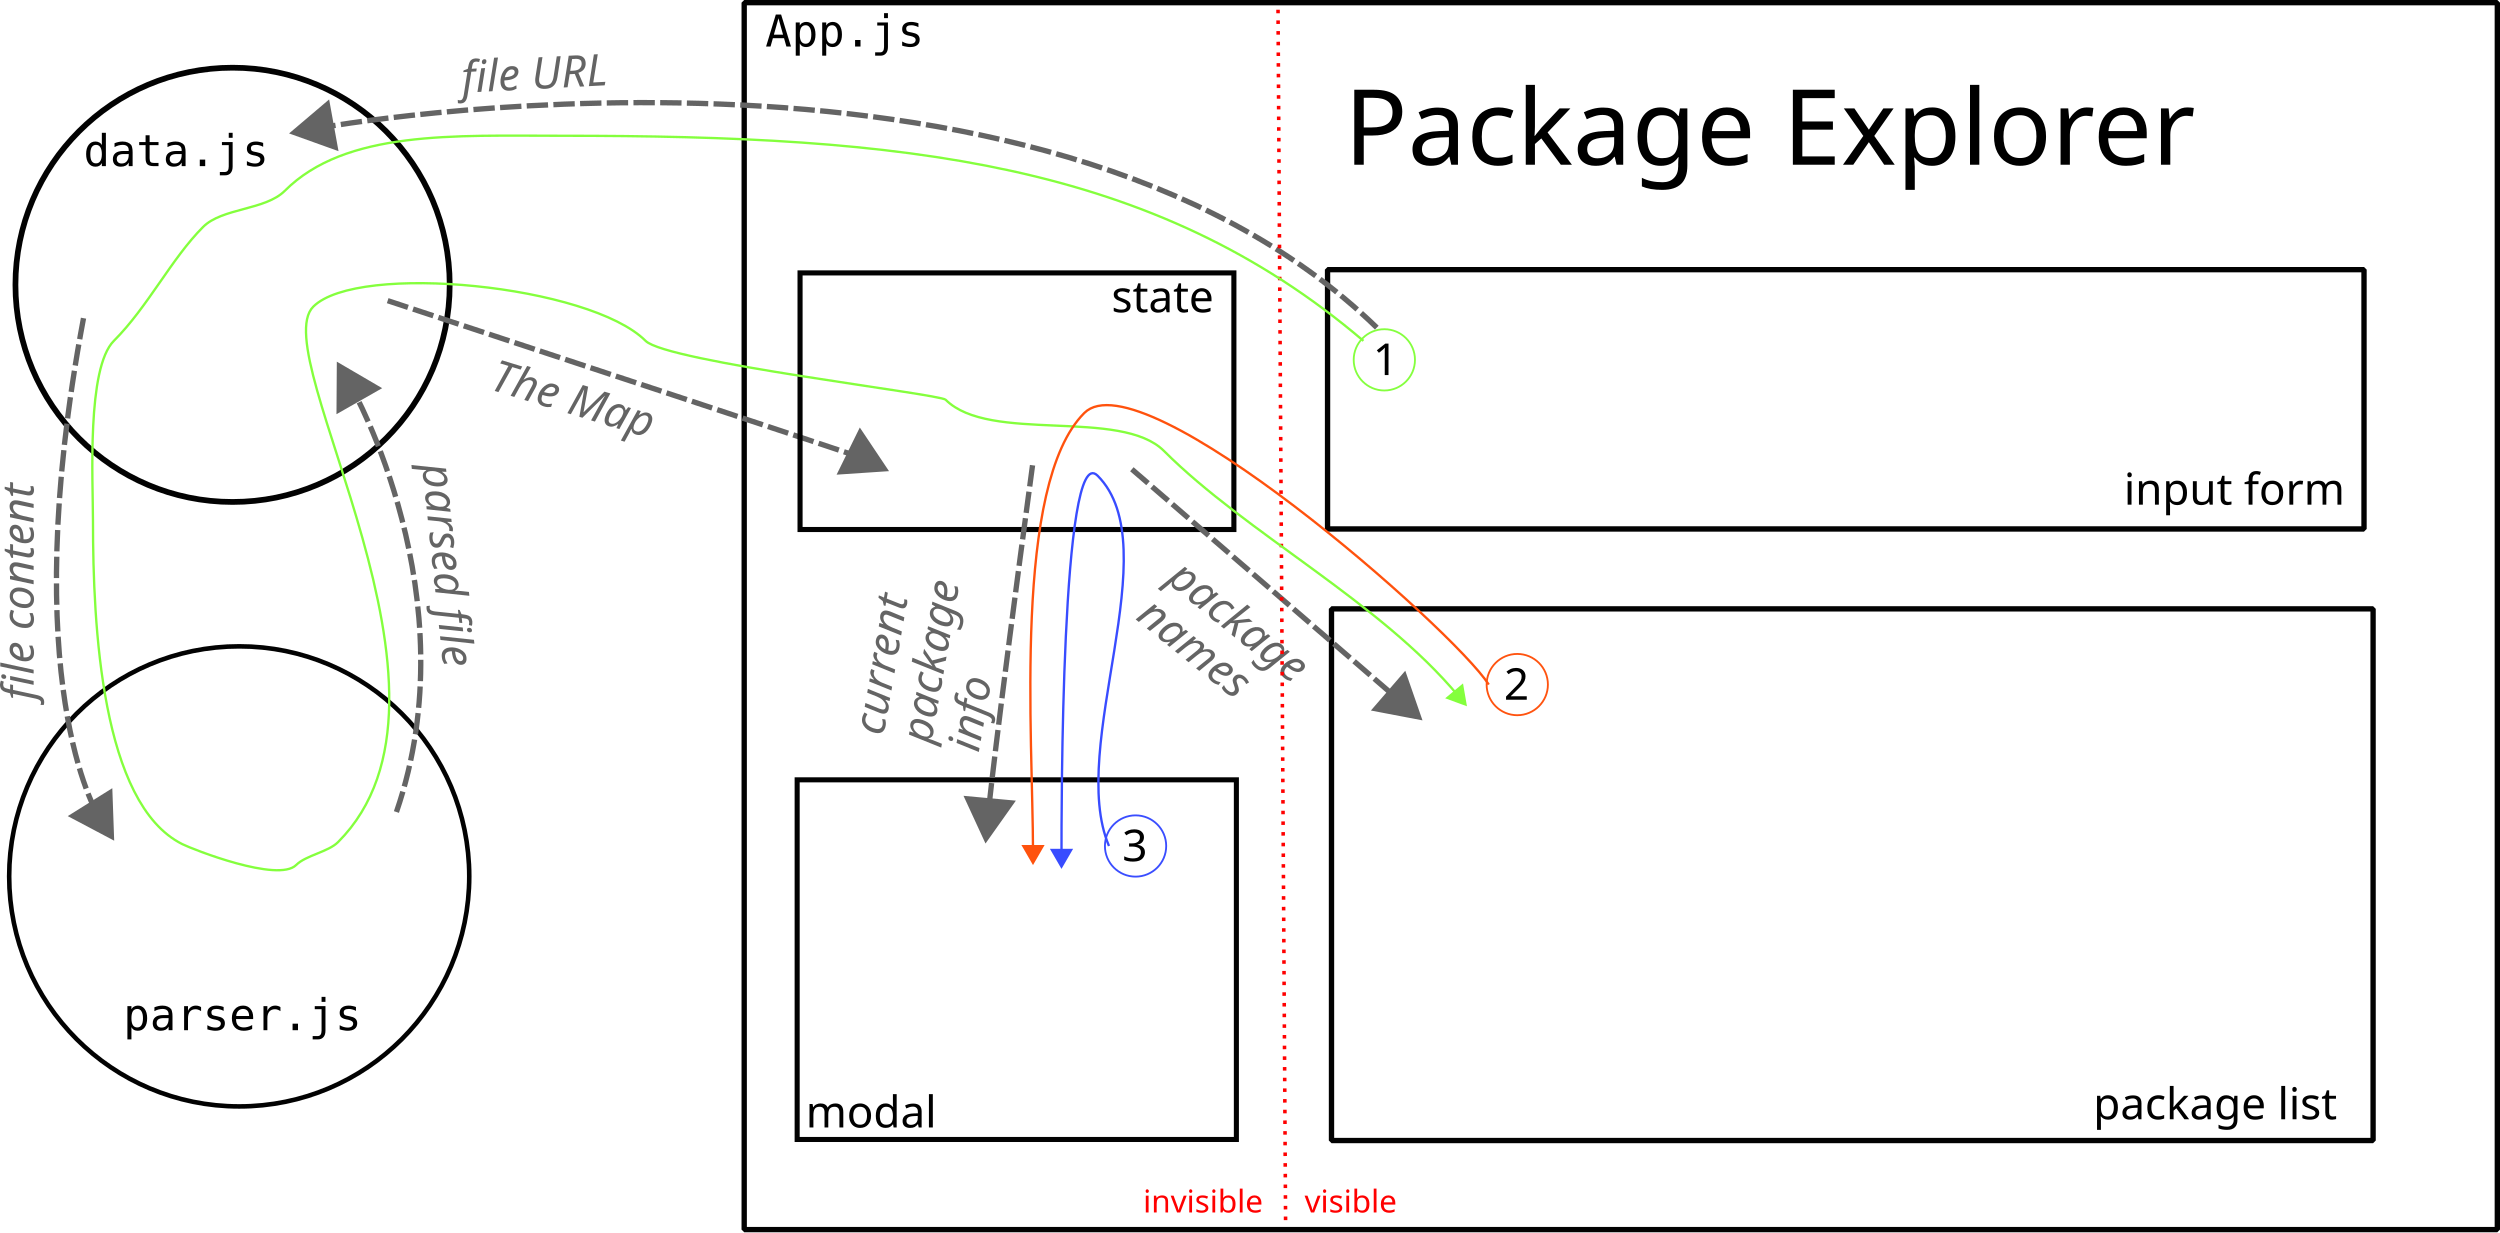
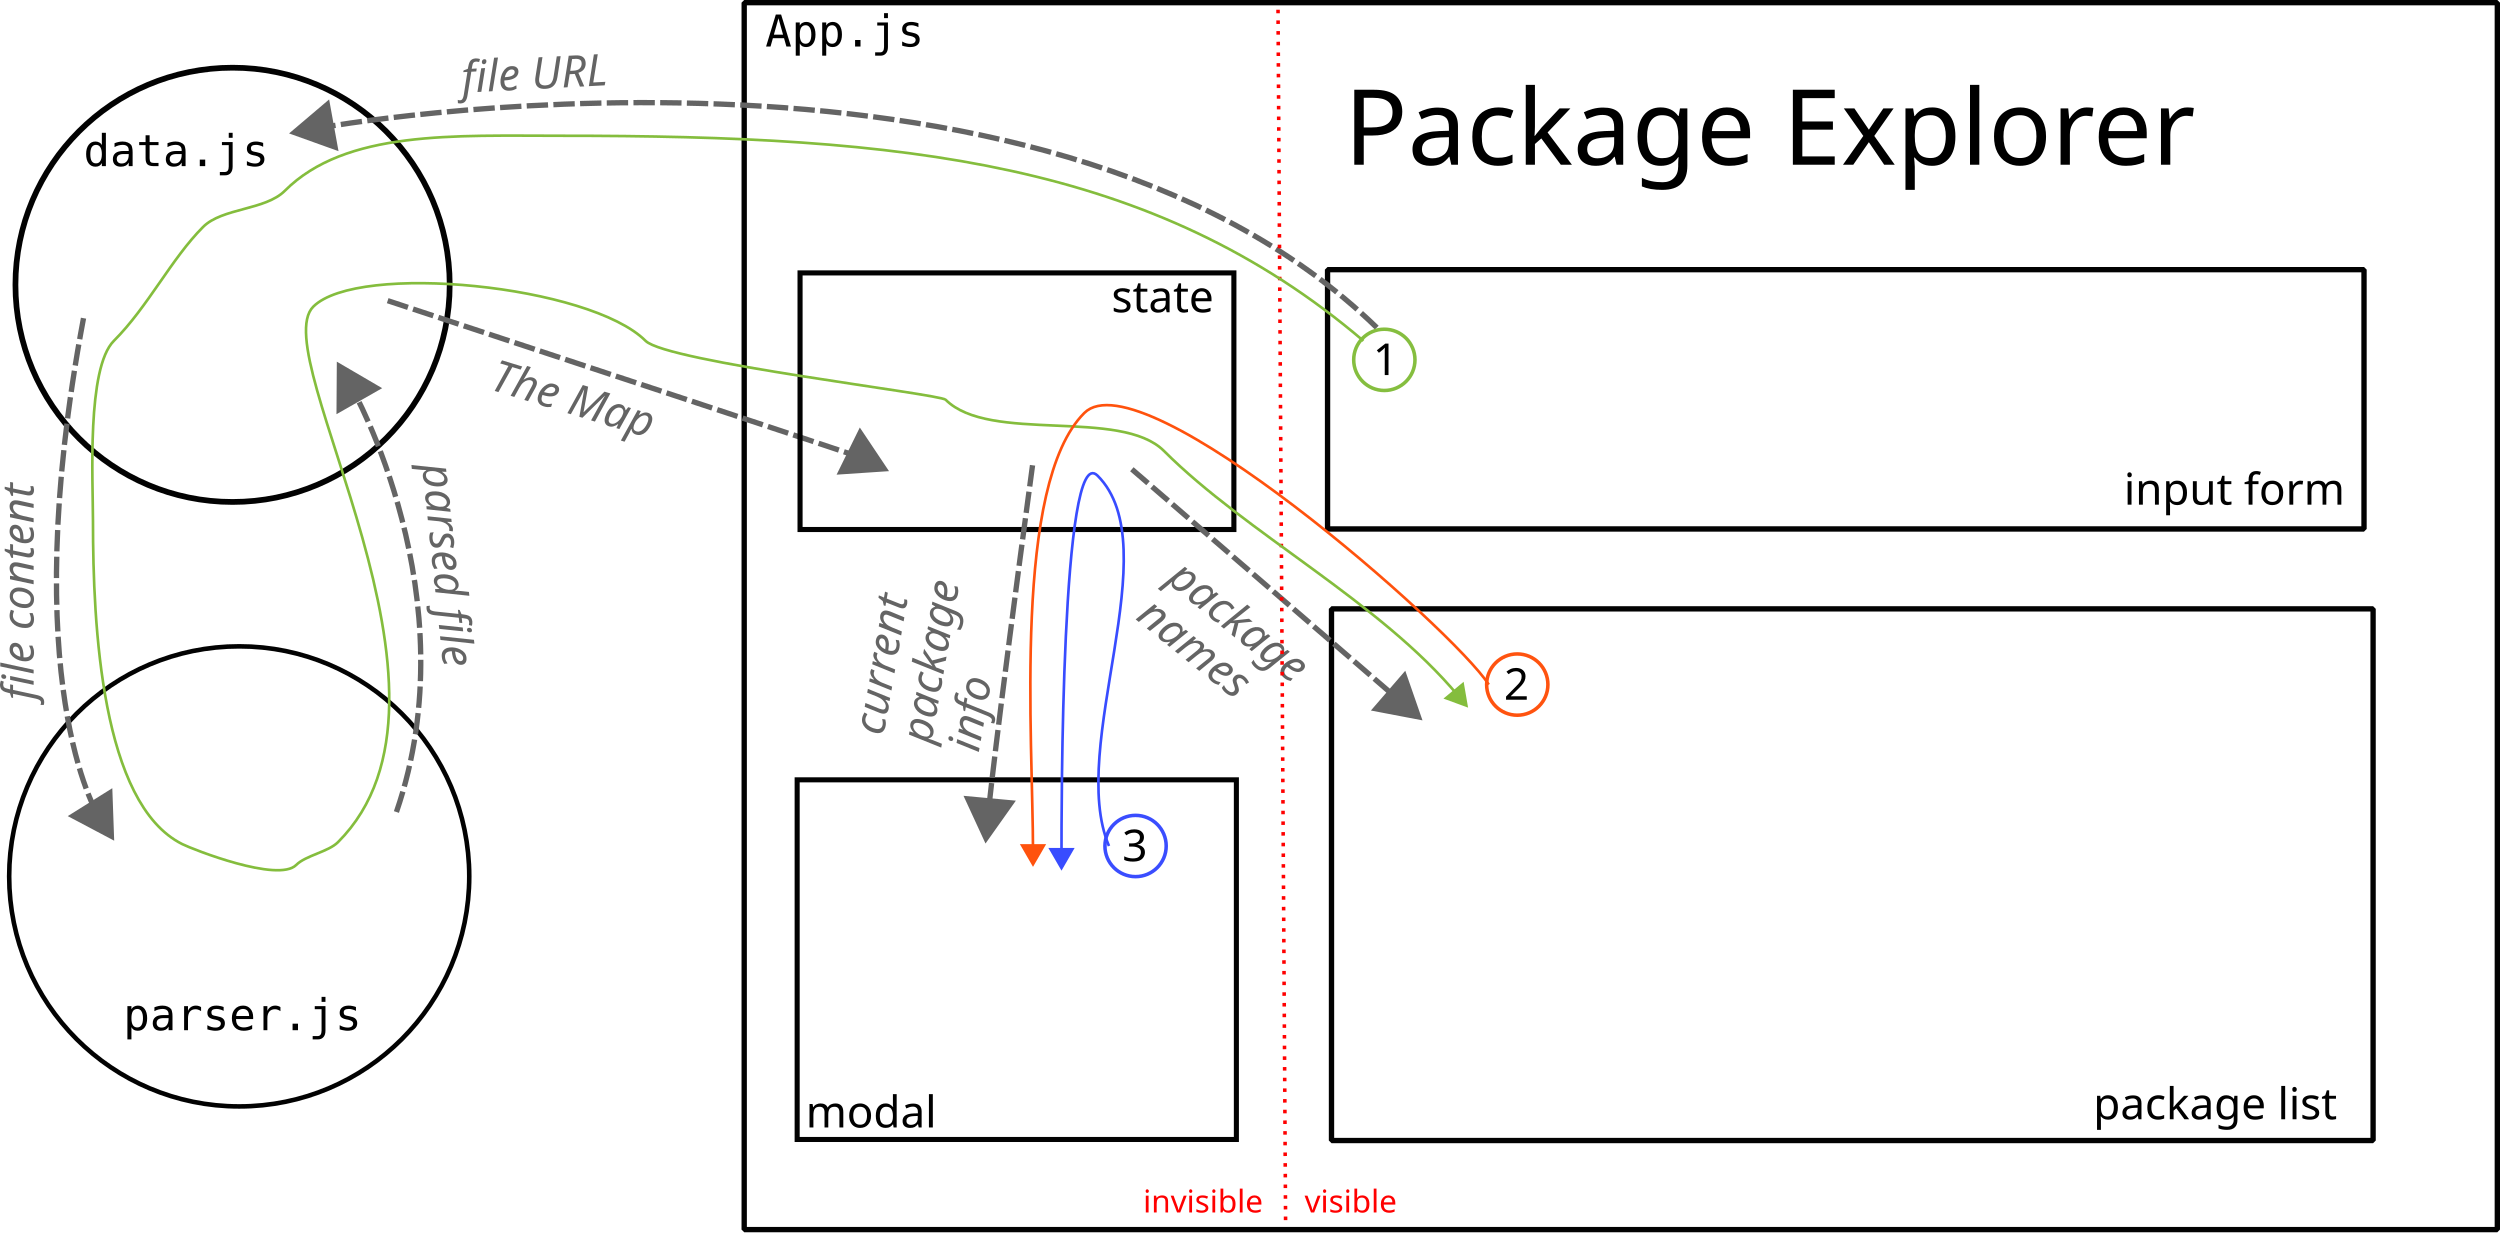
<svg xmlns="http://www.w3.org/2000/svg" width="280.896mm" height="138.455mm" viewBox="0 0 280.896 138.455" version="1.1" id="svg8">
  <defs id="defs2">
    <marker orient="auto" refY="0" refX="0" id="marker8620" style="overflow:visible">
      <path id="path8618" d="M 5.77,0 -2.88,5 V -5 Z" style="fill:#384cff;fill-opacity:1;fill-rule:evenodd;stroke:#384cff;stroke-width:1pt;stroke-opacity:1" transform="scale(0.8)" />
    </marker>
    <marker orient="auto" refY="0" refX="0" id="marker8514" style="overflow:visible">
      <path id="path8512" d="M 5.77,0 -2.88,5 V -5 Z" style="fill:#384cff;fill-opacity:1;fill-rule:evenodd;stroke:#384cff;stroke-width:1pt;stroke-opacity:1" transform="scale(0.8)" />
    </marker>
    <marker orient="auto" refY="0" refX="0" id="marker8406" style="overflow:visible">
      <path id="path8404" d="M 5.77,0 -2.88,5 V -5 Z" style="fill:#ff520d;fill-opacity:1;fill-rule:evenodd;stroke:#ff520d;stroke-width:1pt;stroke-opacity:1" transform="scale(0.8)" />
    </marker>
    <marker orient="auto" refY="0" refX="0" id="marker8312" style="overflow:visible">
      <path id="path8310" d="M 5.77,0 -2.88,5 V -5 Z" style="fill:#ff520d;fill-opacity:1;fill-rule:evenodd;stroke:#ff520d;stroke-width:1pt;stroke-opacity:1" transform="scale(0.8)" />
    </marker>
    <marker orient="auto" refY="0" refX="0" id="marker8216" style="overflow:visible">
      <path id="path8214" d="M 5.77,0 -2.88,5 V -5 Z" style="fill:#84ff3d;fill-opacity:1;fill-rule:evenodd;stroke:#84ff3d;stroke-width:1pt;stroke-opacity:1" transform="scale(0.8)" />
    </marker>
    <marker orient="auto" refY="0" refX="0" id="marker7972" style="overflow:visible">
-       <path id="path7970" d="M 5.77,0 -2.88,5 V -5 Z" style="fill:#84ff3d;fill-opacity:1;fill-rule:evenodd;stroke:#84ff3d;stroke-width:1pt;stroke-opacity:1" transform="scale(0.8)" />
+       <path id="path7970" d="M 5.77,0 -2.88,5 V -5 Z" style="fill:#84bd3d;fill-opacity:1;fill-rule:evenodd;stroke:#84bd3d;stroke-width:1pt;stroke-opacity:1" transform="scale(0.8)" />
    </marker>
    <marker orient="auto" refY="0" refX="0" id="TriangleOutL" style="overflow:visible">
      <path id="path4684" d="M 5.77,0 -2.88,5 V -5 Z" style="fill:#84ff3d;fill-opacity:1;fill-rule:evenodd;stroke:#84ff3d;stroke-width:1pt;stroke-opacity:1" transform="scale(0.8)" />
    </marker>
    <marker orient="auto" refY="0" refX="0" id="marker7364" style="overflow:visible">
      <path id="path7362" d="M 5.77,0 -2.88,5 V -5 Z" style="fill:#646464;fill-opacity:1;fill-rule:evenodd;stroke:#646464;stroke-width:1pt;stroke-opacity:1" transform="scale(0.8)" />
    </marker>
    <marker style="overflow:visible" id="marker6012" refX="0" refY="0" orient="auto">
      <path transform="scale(0.8)" style="fill:#646464;fill-opacity:1;fill-rule:evenodd;stroke:#646464;stroke-width:1pt;stroke-opacity:1" d="M 5.77,0 -2.88,5 V -5 Z" id="path6010" />
    </marker>
    <marker orient="auto" refY="0" refX="0" id="marker5930" style="overflow:visible">
      <path id="path5928" d="M 5.77,0 -2.88,5 V -5 Z" style="fill:#646464;fill-opacity:1;fill-rule:evenodd;stroke:#646464;stroke-width:1pt;stroke-opacity:1" transform="scale(0.8)" />
    </marker>
    <marker style="overflow:visible" id="marker5160" refX="0" refY="0" orient="auto">
      <path transform="scale(0.8)" style="fill:#646464;fill-opacity:1;fill-rule:evenodd;stroke:#646464;stroke-width:1pt;stroke-opacity:1" d="M 5.77,0 -2.88,5 V -5 Z" id="path5158" />
    </marker>
    <marker orient="auto" refY="0" refX="0" id="marker5096" style="overflow:visible">
      <path id="path5094" d="M 5.77,0 -2.88,5 V -5 Z" style="fill:#646464;fill-opacity:1;fill-rule:evenodd;stroke:#646464;stroke-width:1pt;stroke-opacity:1" transform="scale(0.8)" />
    </marker>
    <marker style="overflow:visible" id="marker4988" refX="0" refY="0" orient="auto">
      <path transform="scale(0.8)" style="fill:#646464;fill-opacity:1;fill-rule:evenodd;stroke:#646464;stroke-width:1pt;stroke-opacity:1" d="M 5.77,0 -2.88,5 V -5 Z" id="path4986" />
    </marker>
    <marker orient="auto" refY="0" refX="0" id="marker4866" style="overflow:visible">
      <path id="path4864" d="M 5.77,0 -2.88,5 V -5 Z" style="fill:#000000;fill-opacity:1;fill-rule:evenodd;stroke:#000000;stroke-width:1pt;stroke-opacity:1" transform="scale(-0.8)" />
    </marker>
    <marker orient="auto" refY="0" refX="0" id="marker4838" style="overflow:visible">
      <path id="path4836" d="M 5.77,0 -2.88,5 V -5 Z" style="fill:#000000;fill-opacity:1;fill-rule:evenodd;stroke:#000000;stroke-width:1pt;stroke-opacity:1" transform="scale(-0.8)" />
    </marker>
    <marker orient="auto" refY="0" refX="0" id="TriangleInL" style="overflow:visible">
      <path id="path4675" d="M 5.77,0 -2.88,5 V -5 Z" style="fill:#000000;fill-opacity:1;fill-rule:evenodd;stroke:#000000;stroke-width:1pt;stroke-opacity:1" transform="scale(-0.8)" />
    </marker>
  </defs>
  <g id="layer1" transform="translate(-11.10336,-91.84411)">
    <rect style="opacity:0.99;fill:none;fill-opacity:1;stroke:#000000;stroke-width:0.6;stroke-miterlimit:0;stroke-dasharray:none;stroke-dashoffset:0;stroke-opacity:1" id="rect4518" width="196.978" height="137.855" x="94.721" y="92.144" />
    <rect style="opacity:0.99;fill:none;fill-opacity:1;stroke:#000000;stroke-width:0.6;stroke-miterlimit:0;stroke-dasharray:none;stroke-dashoffset:0;stroke-opacity:1" id="rect4520" width="116.455" height="29.137" x="160.265" y="122.141" />
    <rect style="opacity:0.99;fill:none;fill-opacity:1;stroke:#000000;stroke-width:0.6;stroke-miterlimit:0;stroke-dasharray:none;stroke-dashoffset:0;stroke-opacity:1" id="rect4522" width="117.032" height="59.737" x="160.708" y="160.254" />
    <text xml:space="preserve" style="font-style:normal;font-weight:normal;font-size:14.736px;line-height:1.25;font-family:sans-serif;letter-spacing:0px;word-spacing:0px;fill:#000000;fill-opacity:1;stroke:none;stroke-width:0.368" x="162.128" y="110.351" id="text4526">
      <tspan id="tspan4524" x="162.128" y="110.351" style="font-size:11.789px;stroke-width:0.368">Package Explorer</tspan>
    </text>
    <circle style="opacity:0.99;fill:none;fill-opacity:1;stroke:#000000;stroke-width:0.644;stroke-miterlimit:0;stroke-dasharray:none;stroke-dashoffset:0;stroke-opacity:1" id="path4528" cx="37.234" cy="123.847" r="24.396" />
    <circle style="opacity:0.99;fill:none;fill-opacity:1;stroke:#000000;stroke-width:0.515;stroke-miterlimit:0;stroke-dasharray:none;stroke-dashoffset:0;stroke-opacity:1" id="path4530" cx="37.981" cy="190.313" r="25.847" />
    <text xml:space="preserve" style="font-style:normal;font-weight:normal;font-size:14.736px;line-height:1.25;font-family:sans-serif;letter-spacing:0px;word-spacing:0px;fill:#000000;fill-opacity:1;stroke:none;stroke-width:0.368" x="249.738" y="148.548" id="text4534">
      <tspan id="tspan4532" x="249.738" y="148.548" style="font-size:4.939px;stroke-width:0.368">input form</tspan>
    </text>
    <text xml:space="preserve" style="font-style:normal;font-weight:normal;font-size:14.736px;line-height:1.25;font-family:sans-serif;letter-spacing:0px;word-spacing:0px;fill:#000000;fill-opacity:1;stroke:none;stroke-width:0.368" x="246.302" y="217.605" id="text4538">
      <tspan id="tspan4536" x="246.302" y="217.605" style="font-size:4.939px;stroke-width:0.368">package list</tspan>
    </text>
    <text xml:space="preserve" style="font-style:italic;font-variant:normal;font-weight:normal;font-stretch:normal;font-size:4.939px;line-height:1.25;font-family:sans-serif;-inkscape-font-specification:'sans-serif, Italic';font-variant-ligatures:normal;font-variant-caps:normal;font-variant-numeric:normal;font-feature-settings:normal;text-align:start;letter-spacing:0px;word-spacing:0px;writing-mode:lr-tb;text-anchor:start;fill:#646464;fill-opacity:1;stroke:none;stroke-width:0.6;stroke-miterlimit:4;stroke-dasharray:2.4, 0.6;stroke-dashoffset:0" x="57.603" y="105.43" id="text4974" transform="rotate(-3)">
      <tspan id="tspan4972" x="57.603" y="105.43" style="font-style:italic;font-variant:normal;font-weight:normal;font-stretch:normal;font-size:4.939px;font-family:sans-serif;-inkscape-font-specification:'sans-serif, Italic';font-variant-ligatures:normal;font-variant-caps:normal;font-variant-numeric:normal;font-feature-settings:normal;text-align:start;writing-mode:lr-tb;text-anchor:start;fill:#646464;fill-opacity:1;stroke-width:0.6;stroke-miterlimit:4;stroke-dasharray:2.4, 0.6;stroke-dashoffset:0">file URL</tspan>
    </text>
    <path style="fill:none;stroke:#646464;stroke-width:0.6;stroke-linecap:butt;stroke-linejoin:miter;stroke-miterlimit:4;stroke-dasharray:2.4, 0.6;stroke-dashoffset:0;stroke-opacity:1;marker-end:url(#marker4988)" d="m 20.487,127.594 c -7.692,40.936 1.636,55.821 1.636,55.821" id="path4978" />
    <text xml:space="preserve" style="font-style:italic;font-variant:normal;font-weight:normal;font-stretch:normal;font-size:4.939px;line-height:1.25;font-family:sans-serif;-inkscape-font-specification:'sans-serif, Italic';font-variant-ligatures:normal;font-variant-caps:normal;font-variant-numeric:normal;font-feature-settings:normal;text-align:start;letter-spacing:0px;word-spacing:0px;writing-mode:lr-tb;text-anchor:start;fill:#646464;fill-opacity:1;stroke:none;stroke-width:0.265" x="-170.503" y="14.88" id="text5040" transform="rotate(-90)">
      <tspan id="tspan5038" x="-170.503" y="14.88" style="font-style:italic;font-variant:normal;font-weight:normal;font-stretch:normal;font-size:4.939px;font-family:sans-serif;-inkscape-font-specification:'sans-serif, Italic';font-variant-ligatures:normal;font-variant-caps:normal;font-variant-numeric:normal;font-feature-settings:normal;text-align:start;writing-mode:lr-tb;text-anchor:start;fill:#646464;fill-opacity:1;stroke-width:0.265">file content</tspan>
    </text>
    <path style="fill:none;stroke:#646464;stroke-width:0.6;stroke-linecap:butt;stroke-linejoin:miter;stroke-miterlimit:4;stroke-dasharray:2.4, 0.6;stroke-dashoffset:0;stroke-opacity:1;marker-end:url(#marker5096)" d="m 55.645,183.079 c 8.324,-24.222 -5.011,-47.638 -5.011,-47.638" id="path5086" />
    <path style="fill:none;stroke:#646464;stroke-width:0.6;stroke-linecap:butt;stroke-linejoin:miter;stroke-miterlimit:4;stroke-dasharray:2.4, 0.6;stroke-dashoffset:0;stroke-opacity:1;marker-end:url(#marker5160)" d="m 54.662,125.626 c 52.966,17.502 53.271,17.652 53.271,17.652" id="path5150" />
    <text xml:space="preserve" style="font-style:italic;font-variant:normal;font-weight:normal;font-stretch:normal;font-size:4.939px;line-height:1.25;font-family:sans-serif;-inkscape-font-specification:'sans-serif, Italic';font-variant-ligatures:normal;font-variant-caps:normal;font-variant-numeric:normal;font-feature-settings:normal;text-align:start;letter-spacing:0px;word-spacing:0px;writing-mode:lr-tb;text-anchor:start;fill:#646464;fill-opacity:1;stroke:none;stroke-width:0.265" x="102.717" y="110.34" id="text5362" transform="rotate(17)">
      <tspan id="tspan5360" x="102.717" y="110.34" style="font-style:italic;font-variant:normal;font-weight:normal;font-stretch:normal;font-size:4.939px;font-family:sans-serif;-inkscape-font-specification:'sans-serif, Italic';font-variant-ligatures:normal;font-variant-caps:normal;font-variant-numeric:normal;font-feature-settings:normal;text-align:start;writing-mode:lr-tb;text-anchor:start;fill:#646464;fill-opacity:1;stroke-width:0.265">The Map</tspan>
    </text>
    <rect style="opacity:0.99;fill:none;fill-opacity:1;stroke:#000000;stroke-width:0.572;stroke-miterlimit:4;stroke-dasharray:none;stroke-dashoffset:0;stroke-opacity:1" id="rect5828" width="48.745" height="28.831" x="100.996" y="122.508" />
    <text xml:space="preserve" style="font-style:normal;font-weight:normal;font-size:14.736px;line-height:1.25;font-family:sans-serif;letter-spacing:0px;word-spacing:0px;fill:#000000;fill-opacity:1;stroke:none;stroke-width:0.368" x="135.991" y="126.929" id="text5910">
      <tspan id="tspan5908" x="135.991" y="126.929" style="font-size:4.939px;stroke-width:0.368">state</tspan>
    </text>
    <rect style="opacity:0.99;fill:none;fill-opacity:1;stroke:#000000;stroke-width:0.569;stroke-miterlimit:4;stroke-dasharray:none;stroke-dashoffset:0;stroke-opacity:1" id="rect5912" width="49.351" height="40.409" x="100.67" y="179.465" />
    <text xml:space="preserve" style="font-style:normal;font-weight:normal;font-size:14.736px;line-height:1.25;font-family:sans-serif;letter-spacing:0px;word-spacing:0px;fill:#000000;fill-opacity:1;stroke:none;stroke-width:0.368" x="101.638" y="218.526" id="text5916">
      <tspan id="tspan5914" x="101.638" y="218.526" style="font-size:4.939px;stroke-width:0.368">modal</tspan>
    </text>
    <path style="fill:none;stroke:#646464;stroke-width:0.6;stroke-linecap:butt;stroke-linejoin:miter;stroke-miterlimit:4;stroke-dasharray:2.4, 0.6;stroke-dashoffset:0;stroke-opacity:1;marker-end:url(#marker5930)" d="m 127.118,144.121 c -4.309,31.923 -4.972,39.106 -4.972,39.106" id="path5918" />
    <path style="fill:none;stroke:#646464;stroke-width:0.6;stroke-linecap:butt;stroke-linejoin:miter;stroke-miterlimit:4;stroke-dasharray:2.4, 0.6;stroke-dashoffset:0;stroke-opacity:1;marker-end:url(#marker6012)" d="m 138.277,144.566 c 30.077,25.989 30.077,25.989 30.077,25.989" id="path5920" />
    <text xml:space="preserve" style="font-style:italic;font-variant:normal;font-weight:normal;font-stretch:normal;font-size:4.939px;line-height:1.1;font-family:sans-serif;-inkscape-font-specification:'sans-serif, Italic';font-variant-ligatures:normal;font-variant-caps:normal;font-variant-numeric:normal;font-feature-settings:normal;text-align:start;letter-spacing:0px;word-spacing:0px;writing-mode:lr-tb;text-anchor:start;fill:#646464;fill-opacity:1;stroke:none;stroke-width:0.368" x="209.264" y="32.739" id="text6082" transform="rotate(39)">
      <tspan id="tspan6080" x="209.264" y="32.739" style="font-style:italic;font-variant:normal;font-weight:normal;font-stretch:normal;font-size:4.939px;line-height:1.1;font-family:sans-serif;-inkscape-font-specification:'sans-serif, Italic';font-variant-ligatures:normal;font-variant-caps:normal;font-variant-numeric:normal;font-feature-settings:normal;text-align:start;writing-mode:lr-tb;text-anchor:start;fill:#646464;fill-opacity:1;stroke-width:0.368">package</tspan>
      <tspan x="209.264" y="38.171" style="font-style:italic;font-variant:normal;font-weight:normal;font-stretch:normal;font-size:4.939px;line-height:1.1;font-family:sans-serif;-inkscape-font-specification:'sans-serif, Italic';font-variant-ligatures:normal;font-variant-caps:normal;font-variant-numeric:normal;font-feature-settings:normal;text-align:start;writing-mode:lr-tb;text-anchor:start;fill:#646464;fill-opacity:1;stroke-width:0.368" id="tspan7690">names</tspan>
    </text>
    <text xml:space="preserve" style="font-style:italic;font-variant:normal;font-weight:normal;font-stretch:normal;font-size:4.939px;line-height:1.1;font-family:sans-serif;-inkscape-font-specification:'sans-serif, Italic';font-variant-ligatures:normal;font-variant-caps:normal;font-variant-numeric:normal;font-feature-settings:normal;text-align:start;letter-spacing:0px;word-spacing:0px;writing-mode:lr-tb;text-anchor:start;fill:#646464;fill-opacity:1;stroke:none;stroke-width:0.368" x="-152.771" y="138.997" id="text6086" transform="rotate(-80)">
      <tspan id="tspan6084" x="-152.771" y="138.997" style="font-style:italic;font-variant:normal;font-weight:normal;font-stretch:normal;font-size:4.939px;line-height:1.1;font-family:sans-serif;-inkscape-font-specification:'sans-serif, Italic';font-variant-ligatures:normal;font-variant-caps:normal;font-variant-numeric:normal;font-feature-settings:normal;text-align:start;writing-mode:lr-tb;text-anchor:start;fill:#646464;fill-opacity:1;stroke-width:0.368">current</tspan>
      <tspan x="-152.771" y="144.429" style="font-style:italic;font-variant:normal;font-weight:normal;font-stretch:normal;font-size:4.939px;line-height:1.1;font-family:sans-serif;-inkscape-font-specification:'sans-serif, Italic';font-variant-ligatures:normal;font-variant-caps:normal;font-variant-numeric:normal;font-feature-settings:normal;text-align:start;writing-mode:lr-tb;text-anchor:start;fill:#646464;fill-opacity:1;stroke-width:0.368" id="tspan7092">package</tspan>
      <tspan x="-152.771" y="149.862" style="font-style:italic;font-variant:normal;font-weight:normal;font-stretch:normal;font-size:4.939px;line-height:1.1;font-family:sans-serif;-inkscape-font-specification:'sans-serif, Italic';font-variant-ligatures:normal;font-variant-caps:normal;font-variant-numeric:normal;font-feature-settings:normal;text-align:start;writing-mode:lr-tb;text-anchor:start;fill:#646464;fill-opacity:1;stroke-width:0.368" id="tspan7084">info</tspan>
    </text>
    <text xml:space="preserve" style="font-style:normal;font-weight:normal;font-size:10.583px;line-height:1.25;font-family:sans-serif;letter-spacing:0px;word-spacing:0px;fill:#000000;fill-opacity:1;stroke:none;stroke-width:0.265" x="24.965" y="207.596" id="text6090">
      <tspan id="tspan6088" x="24.965" y="207.596" style="font-style:normal;font-variant:normal;font-weight:normal;font-stretch:normal;font-size:4.939px;font-family:monospace;-inkscape-font-specification:monospace;stroke-width:0.265">parser.js</tspan>
    </text>
    <text xml:space="preserve" style="font-style:normal;font-weight:normal;font-size:10.583px;line-height:0.4;font-family:sans-serif;letter-spacing:0px;word-spacing:0px;fill:#000000;fill-opacity:1;stroke:none;stroke-width:0.265" x="20.484" y="110.511" id="text6094">
      <tspan x="20.484" y="110.511" style="font-style:normal;font-variant:normal;font-weight:normal;font-stretch:normal;font-size:4.939px;line-height:0.4;font-family:monospace;-inkscape-font-specification:'monospace, Normal';font-variant-ligatures:normal;font-variant-caps:normal;font-variant-numeric:normal;font-feature-settings:normal;text-align:start;writing-mode:lr-tb;text-anchor:start;stroke-width:0.265" id="tspan7696">data.js</tspan>
    </text>
    <text xml:space="preserve" style="font-style:italic;font-variant:normal;font-weight:normal;font-stretch:normal;font-size:4.939px;line-height:1.25;font-family:sans-serif;-inkscape-font-specification:'sans-serif, Italic';font-variant-ligatures:normal;font-variant-caps:normal;font-variant-numeric:normal;font-feature-settings:normal;text-align:start;letter-spacing:0px;word-spacing:0px;writing-mode:lr-tb;text-anchor:start;fill:#646464;fill-opacity:1;stroke:none;stroke-width:0.265" x="149.408" y="-43.141" id="text6494" transform="rotate(84)">
      <tspan id="tspan6492" x="149.408" y="-43.141" style="font-style:italic;font-variant:normal;font-weight:normal;font-stretch:normal;font-size:4.939px;font-family:sans-serif;-inkscape-font-specification:'sans-serif, Italic';font-variant-ligatures:normal;font-variant-caps:normal;font-variant-numeric:normal;font-feature-settings:normal;text-align:start;writing-mode:lr-tb;text-anchor:start;fill:#646464;fill-opacity:1;stroke-width:0.265">parsed file</tspan>
    </text>
    <path style="fill:none;stroke:#646464;stroke-width:0.6;stroke-linecap:butt;stroke-linejoin:miter;stroke-miterlimit:4;stroke-dasharray:2.4, 0.6;stroke-dashoffset:0;stroke-opacity:1;marker-end:url(#marker7364)" d="M 165.798,128.655 C 127.653,91.584 46.937,106.227 46.937,106.227" id="path7300" />
    <path style="fill:none;stroke:#ff0000;stroke-width:0.4;stroke-linecap:butt;stroke-linejoin:miter;stroke-miterlimit:4;stroke-dasharray:0.4, 0.8;stroke-dashoffset:0;stroke-opacity:1" d="M 155.549,228.934 C 154.696,92.161 154.696,92.161 154.696,92.161" id="path7878" />
    <text xml:space="preserve" style="font-style:normal;font-weight:normal;font-size:10.583px;line-height:1.25;font-family:sans-serif;letter-spacing:0px;word-spacing:0px;fill:#000000;fill-opacity:1;stroke:none;stroke-width:0.265" x="157.683" y="228.08" id="text7882">
      <tspan id="tspan7880" x="157.683" y="228.08" style="font-size:3.528px;fill:#ff0000;fill-opacity:1;stroke-width:0.265">visible</tspan>
    </text>
    <text xml:space="preserve" style="font-style:normal;font-weight:normal;font-size:10.583px;line-height:1.25;font-family:sans-serif;letter-spacing:0px;word-spacing:0px;fill:#000000;fill-opacity:1;stroke:none;stroke-width:0.265" x="139.546" y="228.08" id="text7886">
      <tspan id="tspan7884" x="139.546" y="228.08" style="font-size:3.528px;fill:#ff0000;fill-opacity:1;stroke-width:0.265">invisible</tspan>
    </text>
    <text xml:space="preserve" style="font-style:normal;font-weight:normal;font-size:10.583px;line-height:1.25;font-family:sans-serif;letter-spacing:0px;word-spacing:0px;fill:#000000;fill-opacity:1;stroke:none;stroke-width:0.265" x="97.085" y="97.069" id="text7892">
      <tspan id="tspan7890" x="97.085" y="97.069" style="font-style:normal;font-variant:normal;font-weight:normal;font-stretch:normal;font-size:4.939px;font-family:monospace;-inkscape-font-specification:'monospace, Normal';font-variant-ligatures:normal;font-variant-caps:normal;font-variant-numeric:normal;font-feature-settings:normal;text-align:start;writing-mode:lr-tb;text-anchor:start;stroke-width:0.265">App.js</tspan>
    </text>
-     <path style="fill:none;stroke:#84ff3d;stroke-width:0.265;stroke-linecap:butt;stroke-linejoin:miter;stroke-miterlimit:4;stroke-dasharray:none;stroke-opacity:1;marker-end:url(#marker7972)" d="m 164.298,130.142 c -23.689,-20.186 -51.733,-23.044 -90.044,-23.044 -12.136,0 -24.316,-0.649 -31.153,6.188 -2.189,2.189 -7.031,1.91 -9.175,4.054 -3.561,3.561 -6.203,8.977 -10.029,12.802 -3.064,3.064 -2.347,15.665 -2.347,20.27 0,11.736 0.941,31.73 10.029,36.274 1.162,0.581 10.777,4.373 12.802,2.347 1.078,-1.078 3.606,-1.472 4.694,-2.56 16.518,-16.518 -8.285,-54.66 -2.774,-60.171 5.009,-5.009 31.071,-2.428 37.34,3.841 2.373,2.373 33.068,5.969 33.713,6.615 4.943,4.943 19.655,0.878 24.538,5.761 9.266,9.266 24.223,16.905 33.073,27.525" id="path7894" />
-     <path style="fill:none;stroke:#ff520d;stroke-width:0.265;stroke-linecap:butt;stroke-linejoin:miter;stroke-miterlimit:4;stroke-dasharray:none;stroke-opacity:1;marker-end:url(#marker8406)" d="m 178.38,168.762 c -4.012,-6.23 -38.992,-36.969 -45.449,-30.512 -8.04,8.04 -5.761,36.574 -5.761,49.289" id="path8308" />
-     <path style="fill:none;stroke:#384cff;stroke-width:0.265;stroke-linecap:butt;stroke-linejoin:miter;stroke-miterlimit:4;stroke-dasharray:none;stroke-opacity:1;marker-end:url(#marker8620)" d="m 135.706,186.899 c -4.736,-11.14 6.754,-33.574 -1.28,-41.608 -4.104,-4.104 -4.054,38.054 -4.054,42.675" id="path8510" />
+     <path style="fill:none;stroke:#84bd3d;stroke-width:0.3;stroke-linecap:butt;stroke-linejoin:miter;stroke-miterlimit:4;stroke-dasharray:none;stroke-opacity:1;marker-end:url(#marker7972)" d="m 164.298,130.142 c -23.689,-20.186 -51.733,-23.044 -90.044,-23.044 -12.136,0 -24.316,-0.649 -31.153,6.188 -2.189,2.189 -7.031,1.91 -9.175,4.054 -3.561,3.561 -6.203,8.977 -10.029,12.802 -3.064,3.064 -2.347,15.665 -2.347,20.27 0,11.736 0.941,31.73 10.029,36.274 1.162,0.581 10.777,4.373 12.802,2.347 1.078,-1.078 3.606,-1.472 4.694,-2.56 16.518,-16.518 -8.285,-54.66 -2.774,-60.171 5.009,-5.009 31.071,-2.428 37.34,3.841 2.373,2.373 33.068,5.969 33.713,6.615 4.943,4.943 19.655,0.878 24.538,5.761 9.266,9.266 24.223,16.905 33.073,27.525" id="path7894" />
+     <path style="fill:none;stroke:#ff520d;stroke-width:0.3;stroke-linecap:butt;stroke-linejoin:miter;stroke-miterlimit:4;stroke-dasharray:none;stroke-opacity:1;marker-end:url(#marker8406)" d="m 178.38,168.762 c -4.012,-6.23 -38.992,-36.969 -45.449,-30.512 -8.04,8.04 -5.761,36.574 -5.761,49.289" id="path8308" />
+     <path style="fill:none;stroke:#384cff;stroke-width:0.3;stroke-linecap:butt;stroke-linejoin:miter;stroke-miterlimit:4;stroke-dasharray:none;stroke-opacity:1;marker-end:url(#marker8620)" d="m 135.706,186.899 c -4.736,-11.14 6.754,-33.574 -1.28,-41.608 -4.104,-4.104 -4.054,38.054 -4.054,42.675" id="path8510" />
    <text xml:space="preserve" style="font-style:normal;font-weight:normal;font-size:4.939px;line-height:1.25;font-family:sans-serif;letter-spacing:0px;word-spacing:0px;fill:#000000;fill-opacity:1;stroke:none;stroke-width:0.265" x="165.365" y="133.983" id="text8876">
      <tspan id="tspan8874" x="165.365" y="133.983" style="font-size:4.939px;stroke-width:0.265">1</tspan>
    </text>
    <text xml:space="preserve" style="font-style:normal;font-weight:normal;font-size:10.583px;line-height:1.25;font-family:sans-serif;letter-spacing:0px;word-spacing:0px;fill:#000000;fill-opacity:1;stroke:none;stroke-width:0.265" x="180.087" y="170.469" id="text8880">
      <tspan id="tspan8878" x="180.087" y="170.469" style="font-size:4.939px;stroke-width:0.265">2</tspan>
    </text>
    <text xml:space="preserve" style="font-style:normal;font-weight:normal;font-size:10.583px;line-height:1.25;font-family:sans-serif;letter-spacing:0px;word-spacing:0px;fill:#000000;fill-opacity:1;stroke:none;stroke-width:0.265" x="137.199" y="188.606" id="text8884">
      <tspan id="tspan8882" x="137.199" y="188.606" style="font-size:4.939px;stroke-width:0.265">3</tspan>
    </text>
-     <circle style="opacity:0.99;fill:none;fill-opacity:1;stroke:#384cff;stroke-width:0.209;stroke-miterlimit:4;stroke-dasharray:none;stroke-dashoffset:0;stroke-opacity:1" id="path8886" cx="138.693" cy="186.899" r="3.442" />
-     <circle style="opacity:0.99;fill:none;fill-opacity:1;stroke:#ff520d;stroke-width:0.209;stroke-miterlimit:4;stroke-dasharray:none;stroke-dashoffset:0;stroke-opacity:1" id="path8886-2" cx="181.581" cy="168.762" r="3.442" />
-     <circle style="opacity:0.99;fill:none;fill-opacity:1;stroke:#84ff3d;stroke-width:0.209;stroke-miterlimit:4;stroke-dasharray:none;stroke-dashoffset:0;stroke-opacity:1" id="path8886-5" cx="166.645" cy="132.276" r="3.442" />
+     <circle style="opacity:0.99;fill:none;fill-opacity:1;stroke:#384cff;stroke-width:0.4;stroke-miterlimit:4;stroke-dasharray:none;stroke-dashoffset:0;stroke-opacity:1" id="path8886" cx="138.693" cy="186.899" r="3.442" />
+     <circle style="opacity:0.99;fill:none;fill-opacity:1;stroke:#ff520d;stroke-width:0.4;stroke-miterlimit:4;stroke-dasharray:none;stroke-dashoffset:0;stroke-opacity:1" id="path8886-2" cx="181.581" cy="168.762" r="3.442" />
+     <circle style="opacity:0.99;fill:none;fill-opacity:1;stroke:#84bd3d;stroke-width:0.4;stroke-miterlimit:4;stroke-dasharray:none;stroke-dashoffset:0;stroke-opacity:1" id="path8886-5" cx="166.645" cy="132.276" r="3.442" />
  </g>
</svg>
